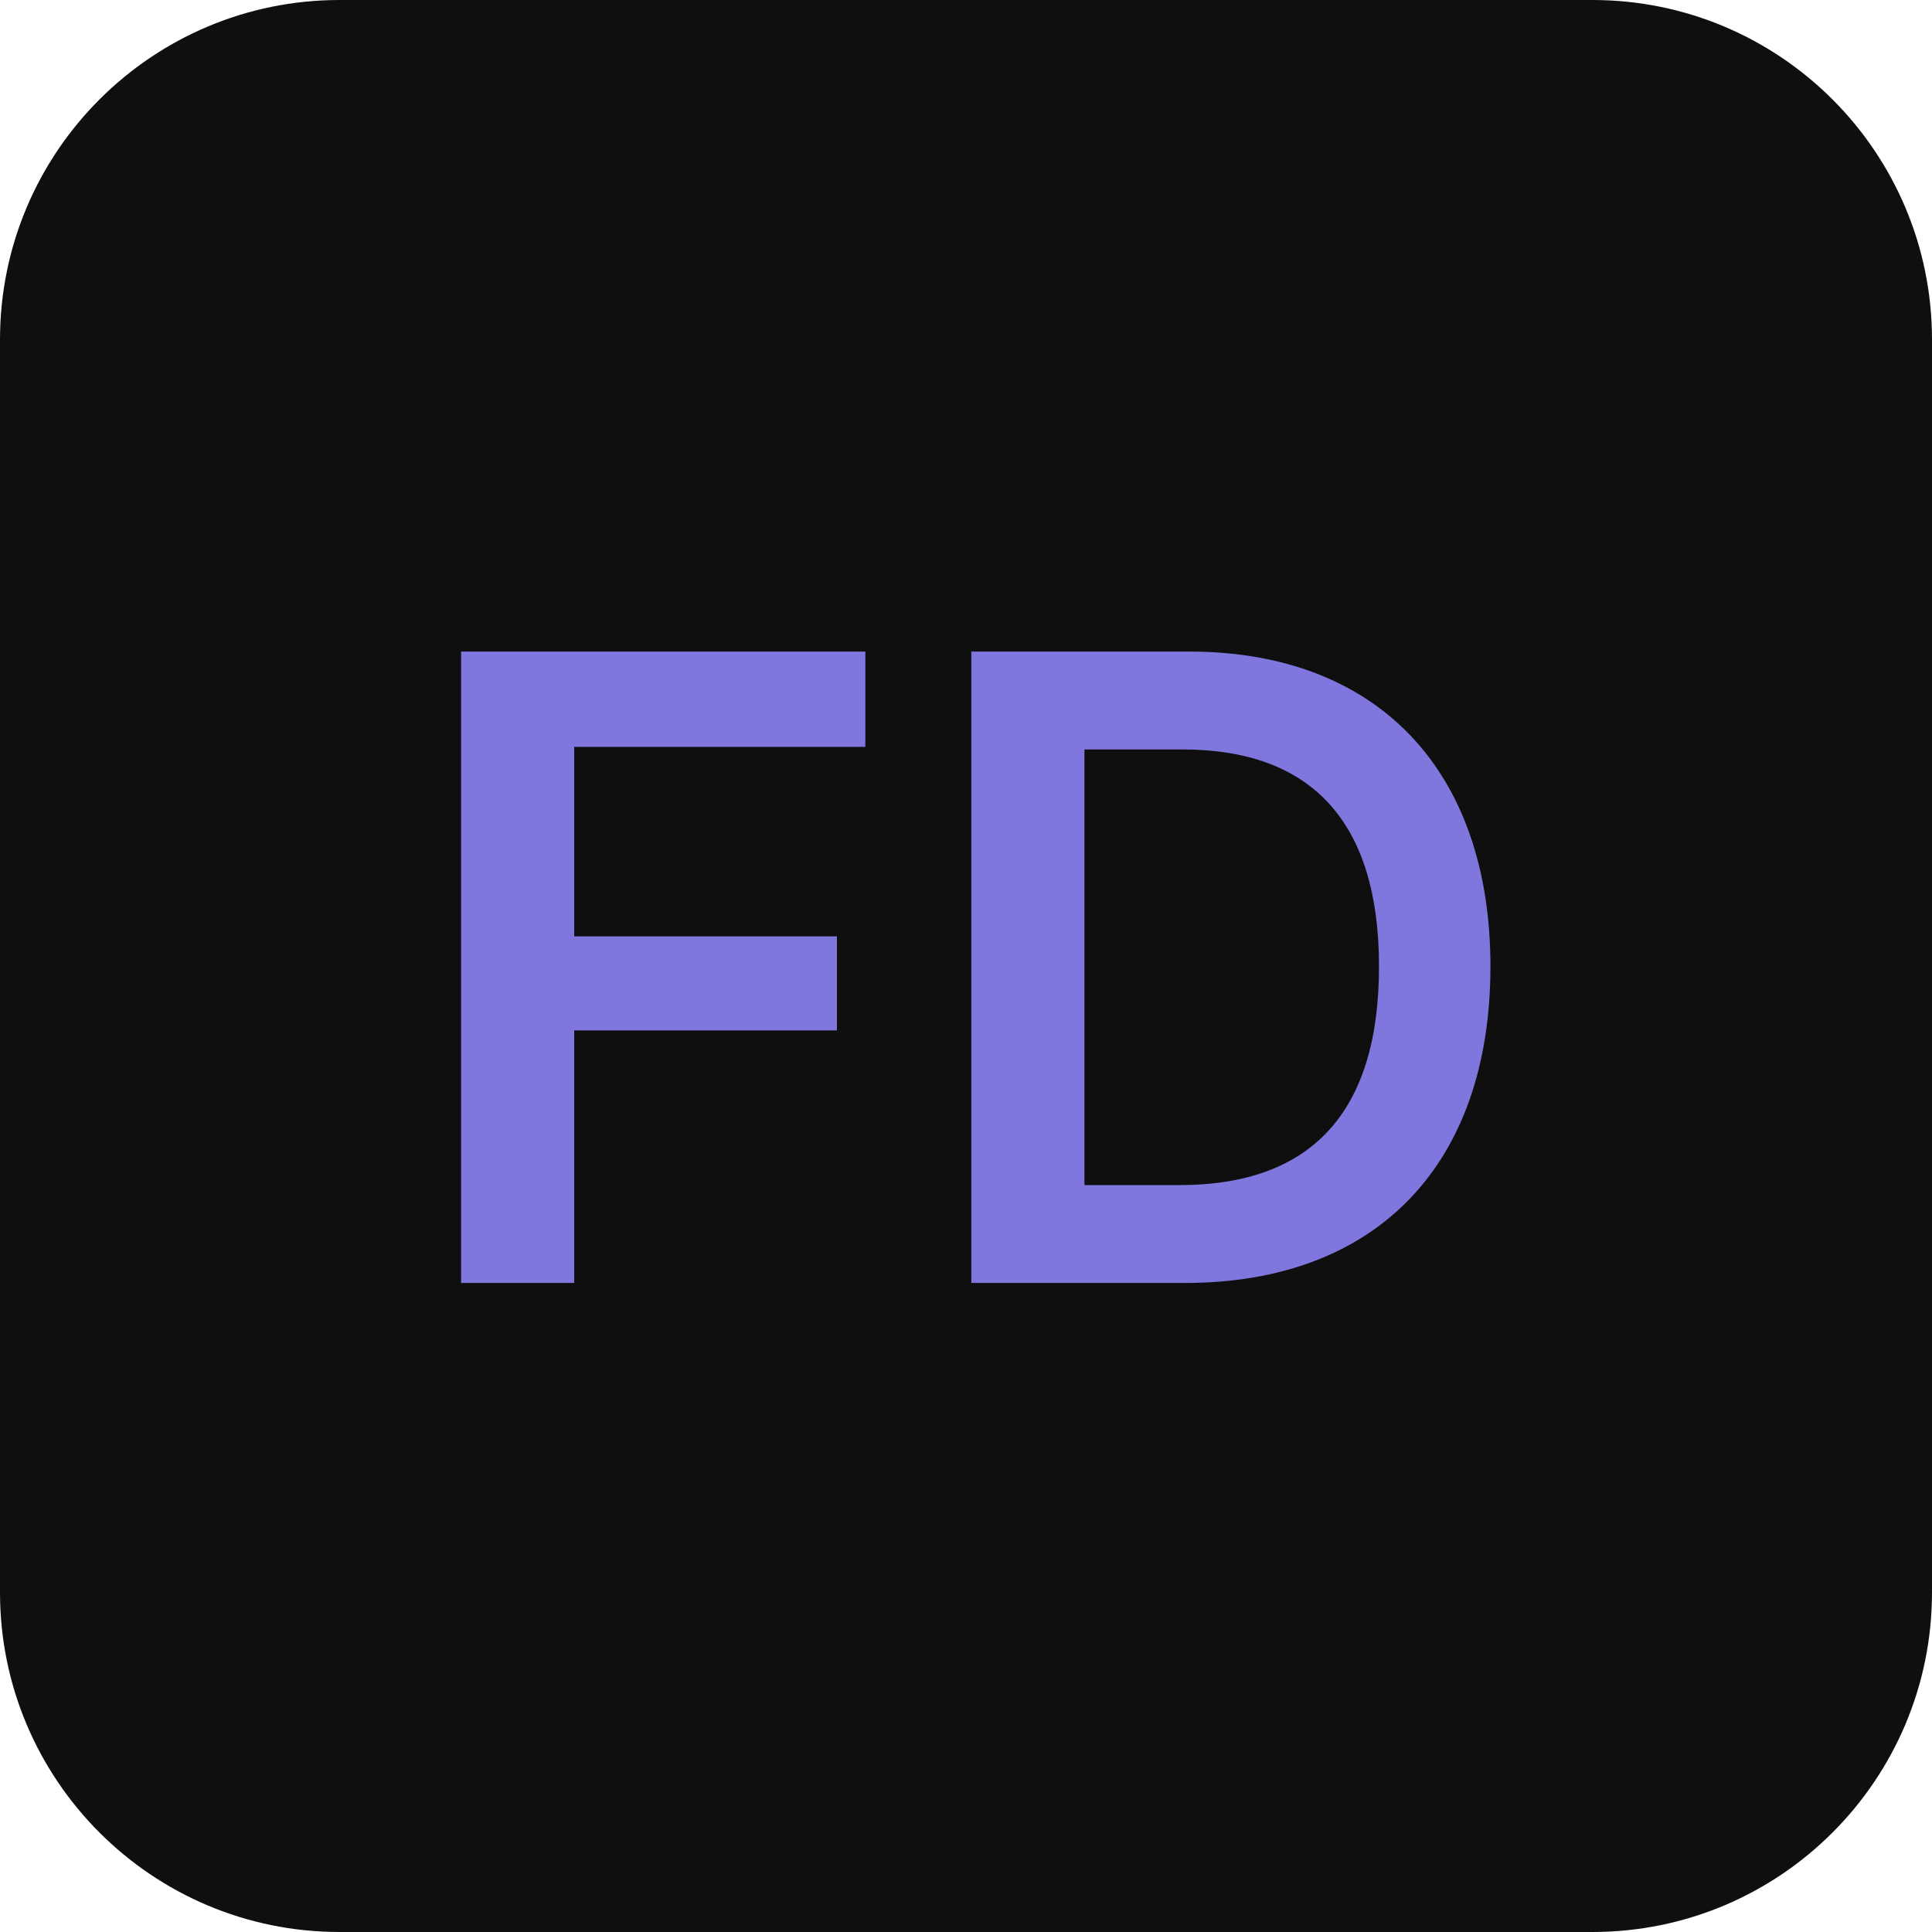
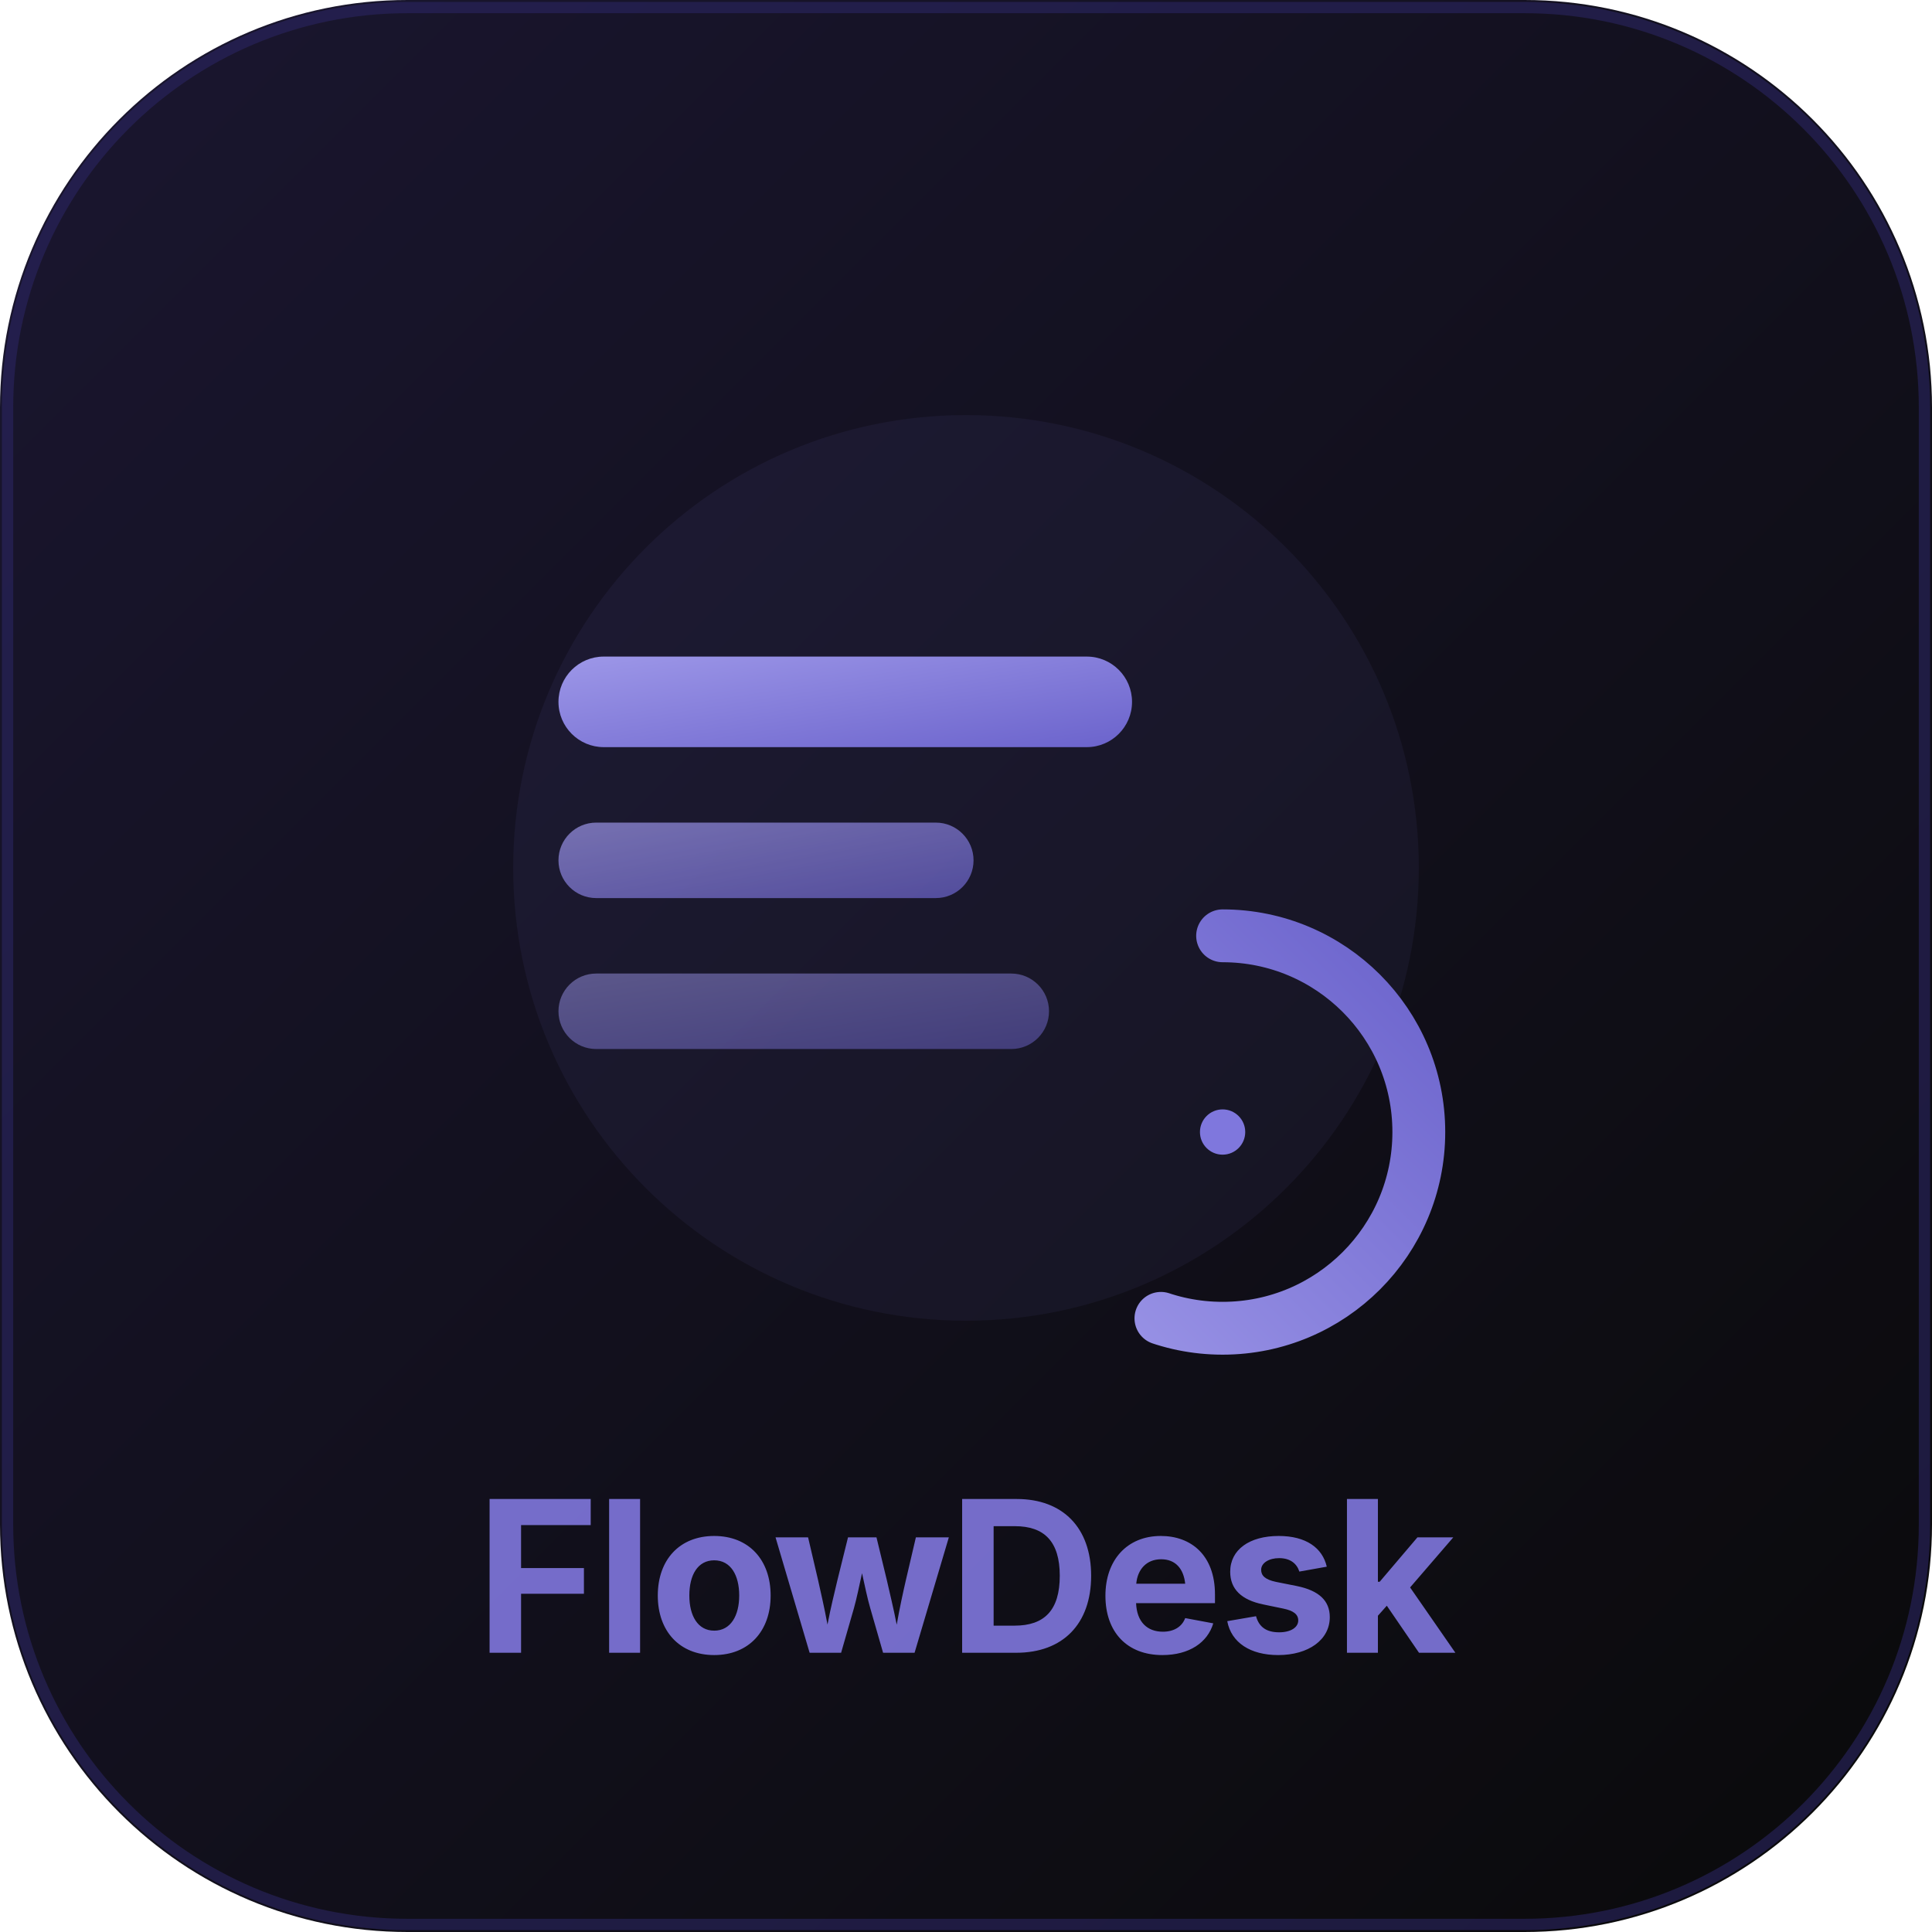
<svg xmlns="http://www.w3.org/2000/svg" viewBox="0 0 512 512">
-   <rect width="512" height="512" rx="90" fill="#0f0f0f" />
-   <text x="256" y="340" font-family="-apple-system, BlinkMacSystemFont, 'Segoe UI', sans-serif" font-size="230" font-weight="600" fill="#7F77DD" text-anchor="middle">FD</text>
+   <defs>
+     <linearGradient id="bg" x1="0%" y1="0%" x2="100%" y2="100%">
+       <stop offset="0%" style="stop-color:#1a1630" />
+       <stop offset="100%" style="stop-color:#0a0a0a" />
+     </linearGradient>
+     <linearGradient id="mark" x1="0%" y1="0%" x2="100%" y2="100%">
+       <stop offset="0%" style="stop-color:#9d97e8" />
+       <stop offset="100%" style="stop-color:#6b63cc" />
+     </linearGradient>
+     <filter id="glow">
+       <feGaussianBlur stdDeviation="8" result="blur" />
+       <feComposite in="SourceGraphic" in2="blur" operator="over" />
+     </filter>
+   </defs>
+   <rect width="512" height="512" rx="108" fill="url(#bg)" />
+   <rect x="2" y="2" width="508" height="508" rx="106" fill="none" stroke="#2a2460" stroke-width="3" opacity="0.6" />
+   <circle cx="256" cy="230" r="120" fill="#7F77DD" opacity="0.07" />
+   <rect x="148" y="174" width="152" height="24" rx="12" fill="url(#mark)" />
+   <rect x="148" y="218" width="110" height="20" rx="10" fill="url(#mark)" opacity="0.7" />
+   <rect x="148" y="258" width="130" height="20" rx="10" fill="url(#mark)" opacity="0.5" />
+   <circle cx="324" cy="300" r="52" fill="none" stroke="url(#mark)" stroke-width="14" stroke-linecap="round" stroke-dasharray="260" stroke-dashoffset="80" transform="rotate(-90 324 300)" />
+   <circle cx="324" cy="300" r="6" fill="#7F77DD" />
+   <text x="256" y="438" font-family="-apple-system,BlinkMacSystemFont,'Segoe UI',sans-serif" font-size="56" font-weight="700" fill="#7F77DD" text-anchor="middle" opacity="0.9" letter-spacing="-1">FlowDesk</text>
</svg>
